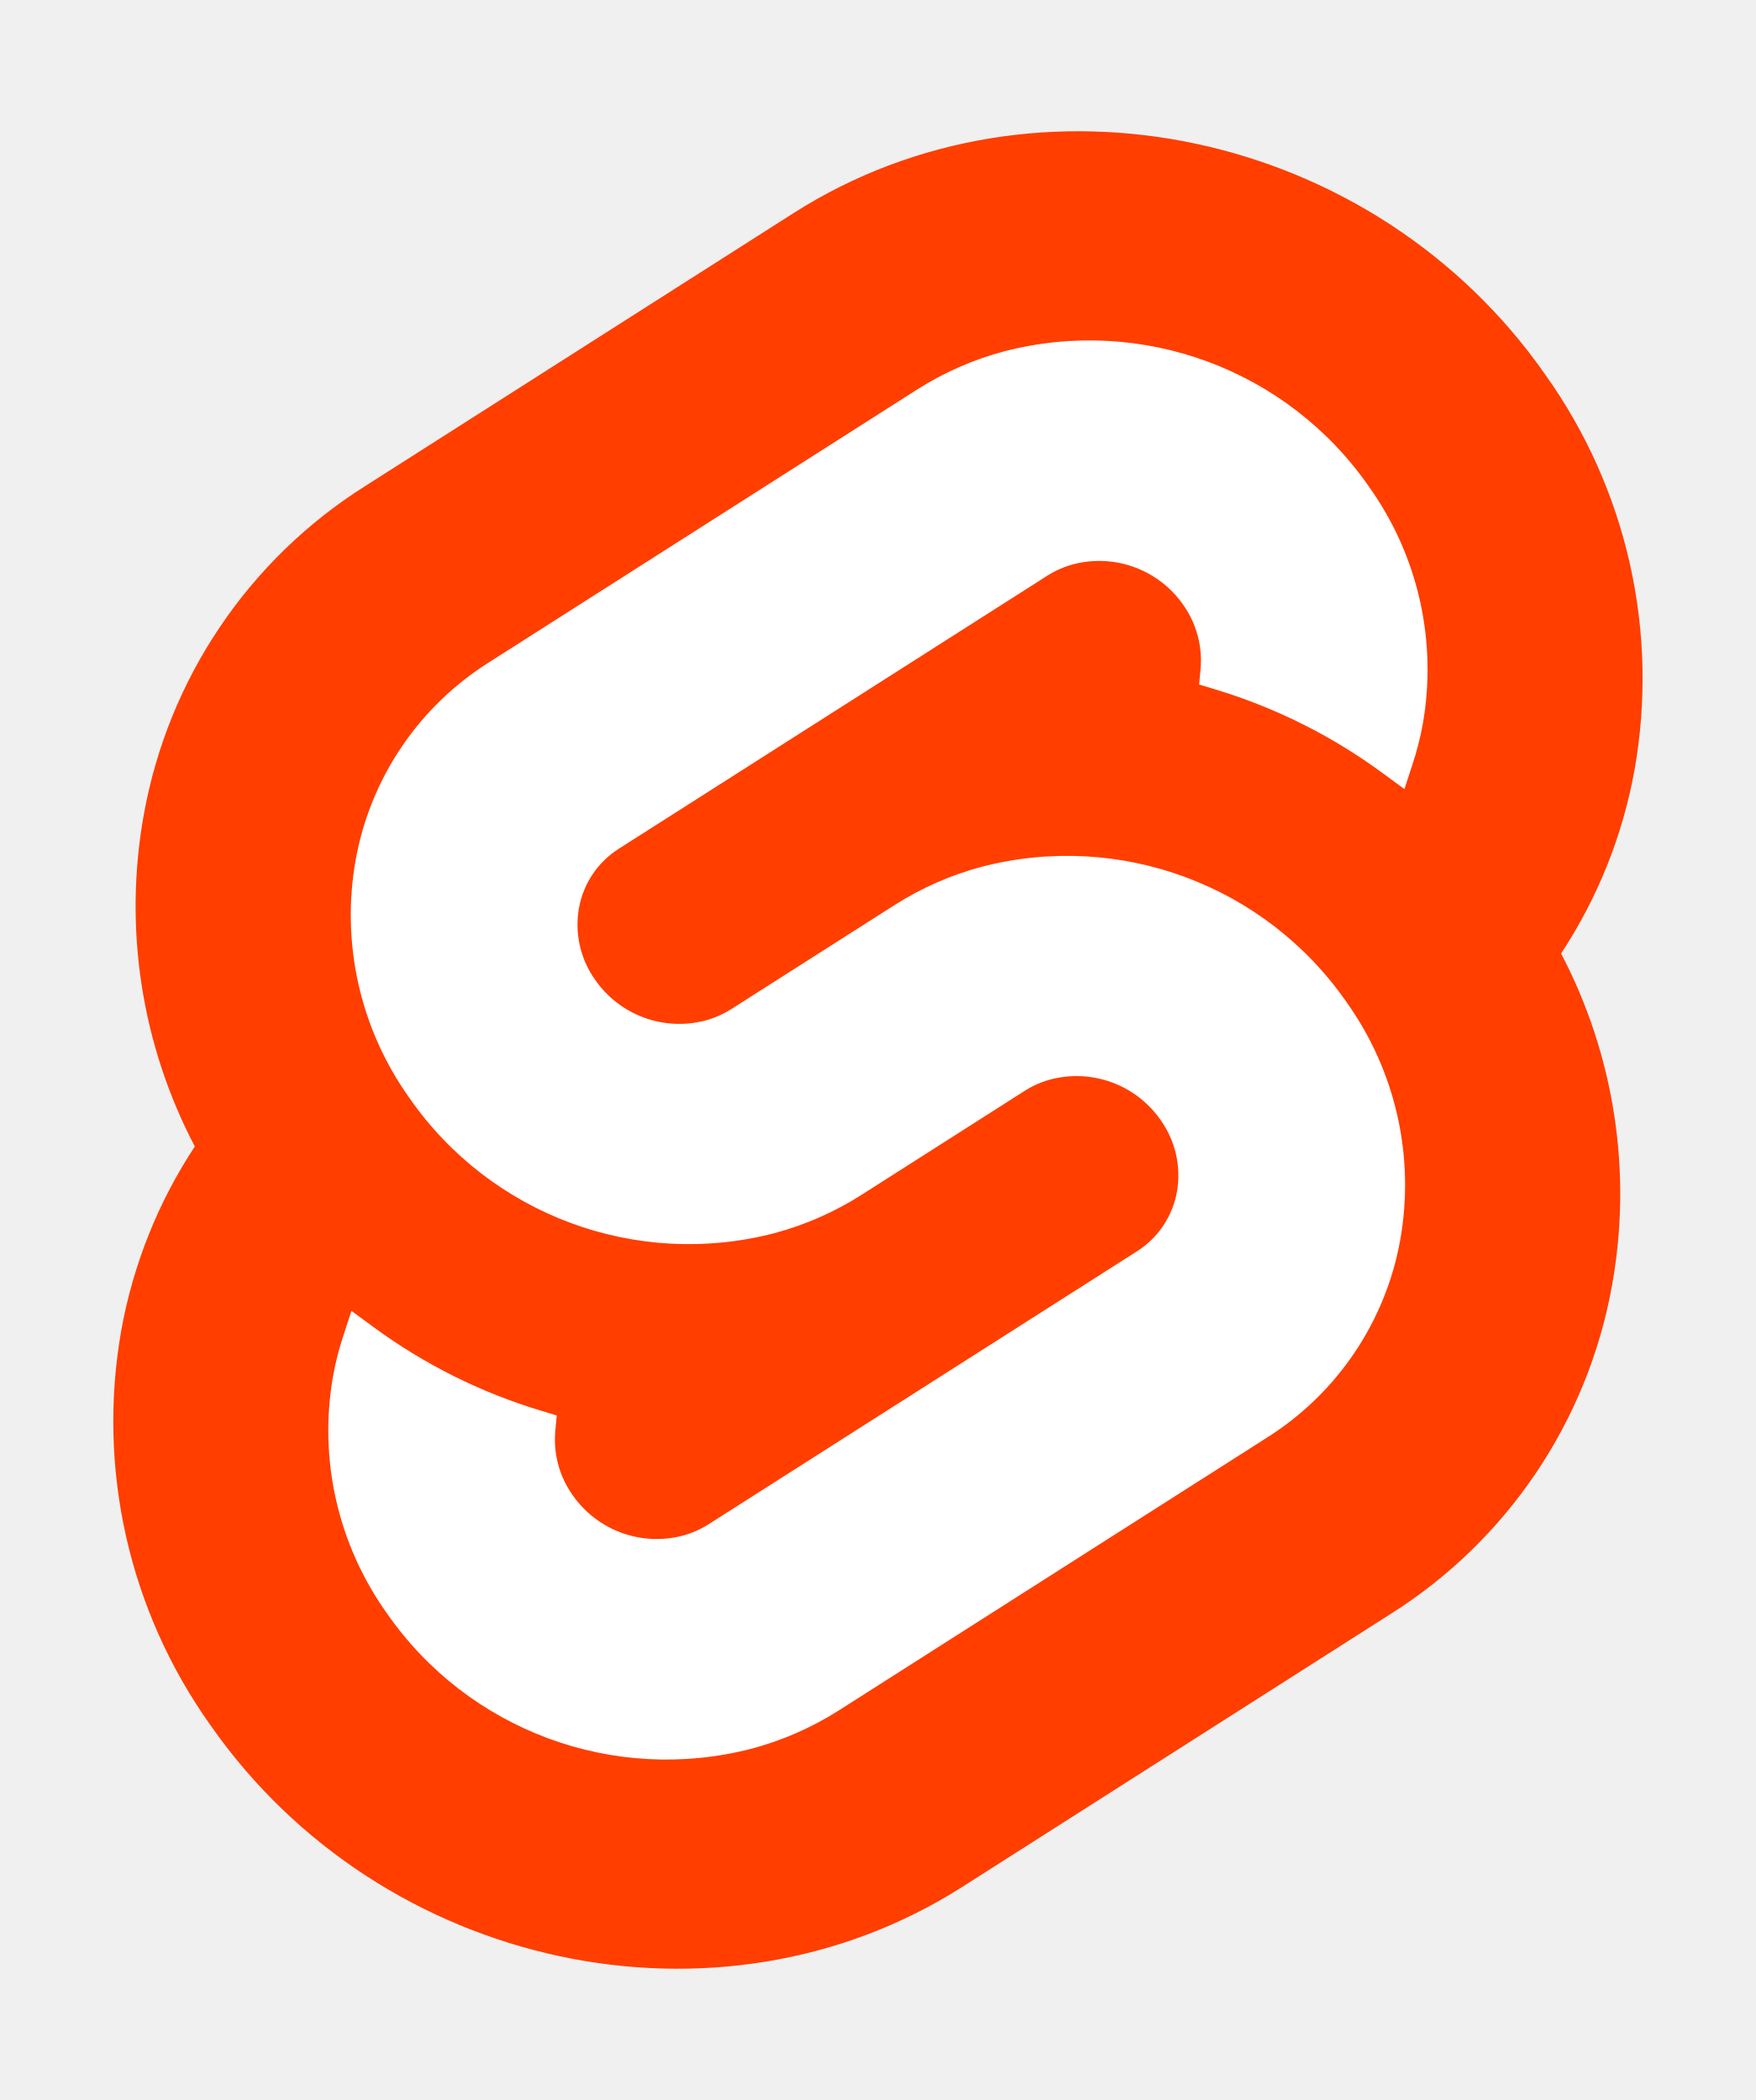
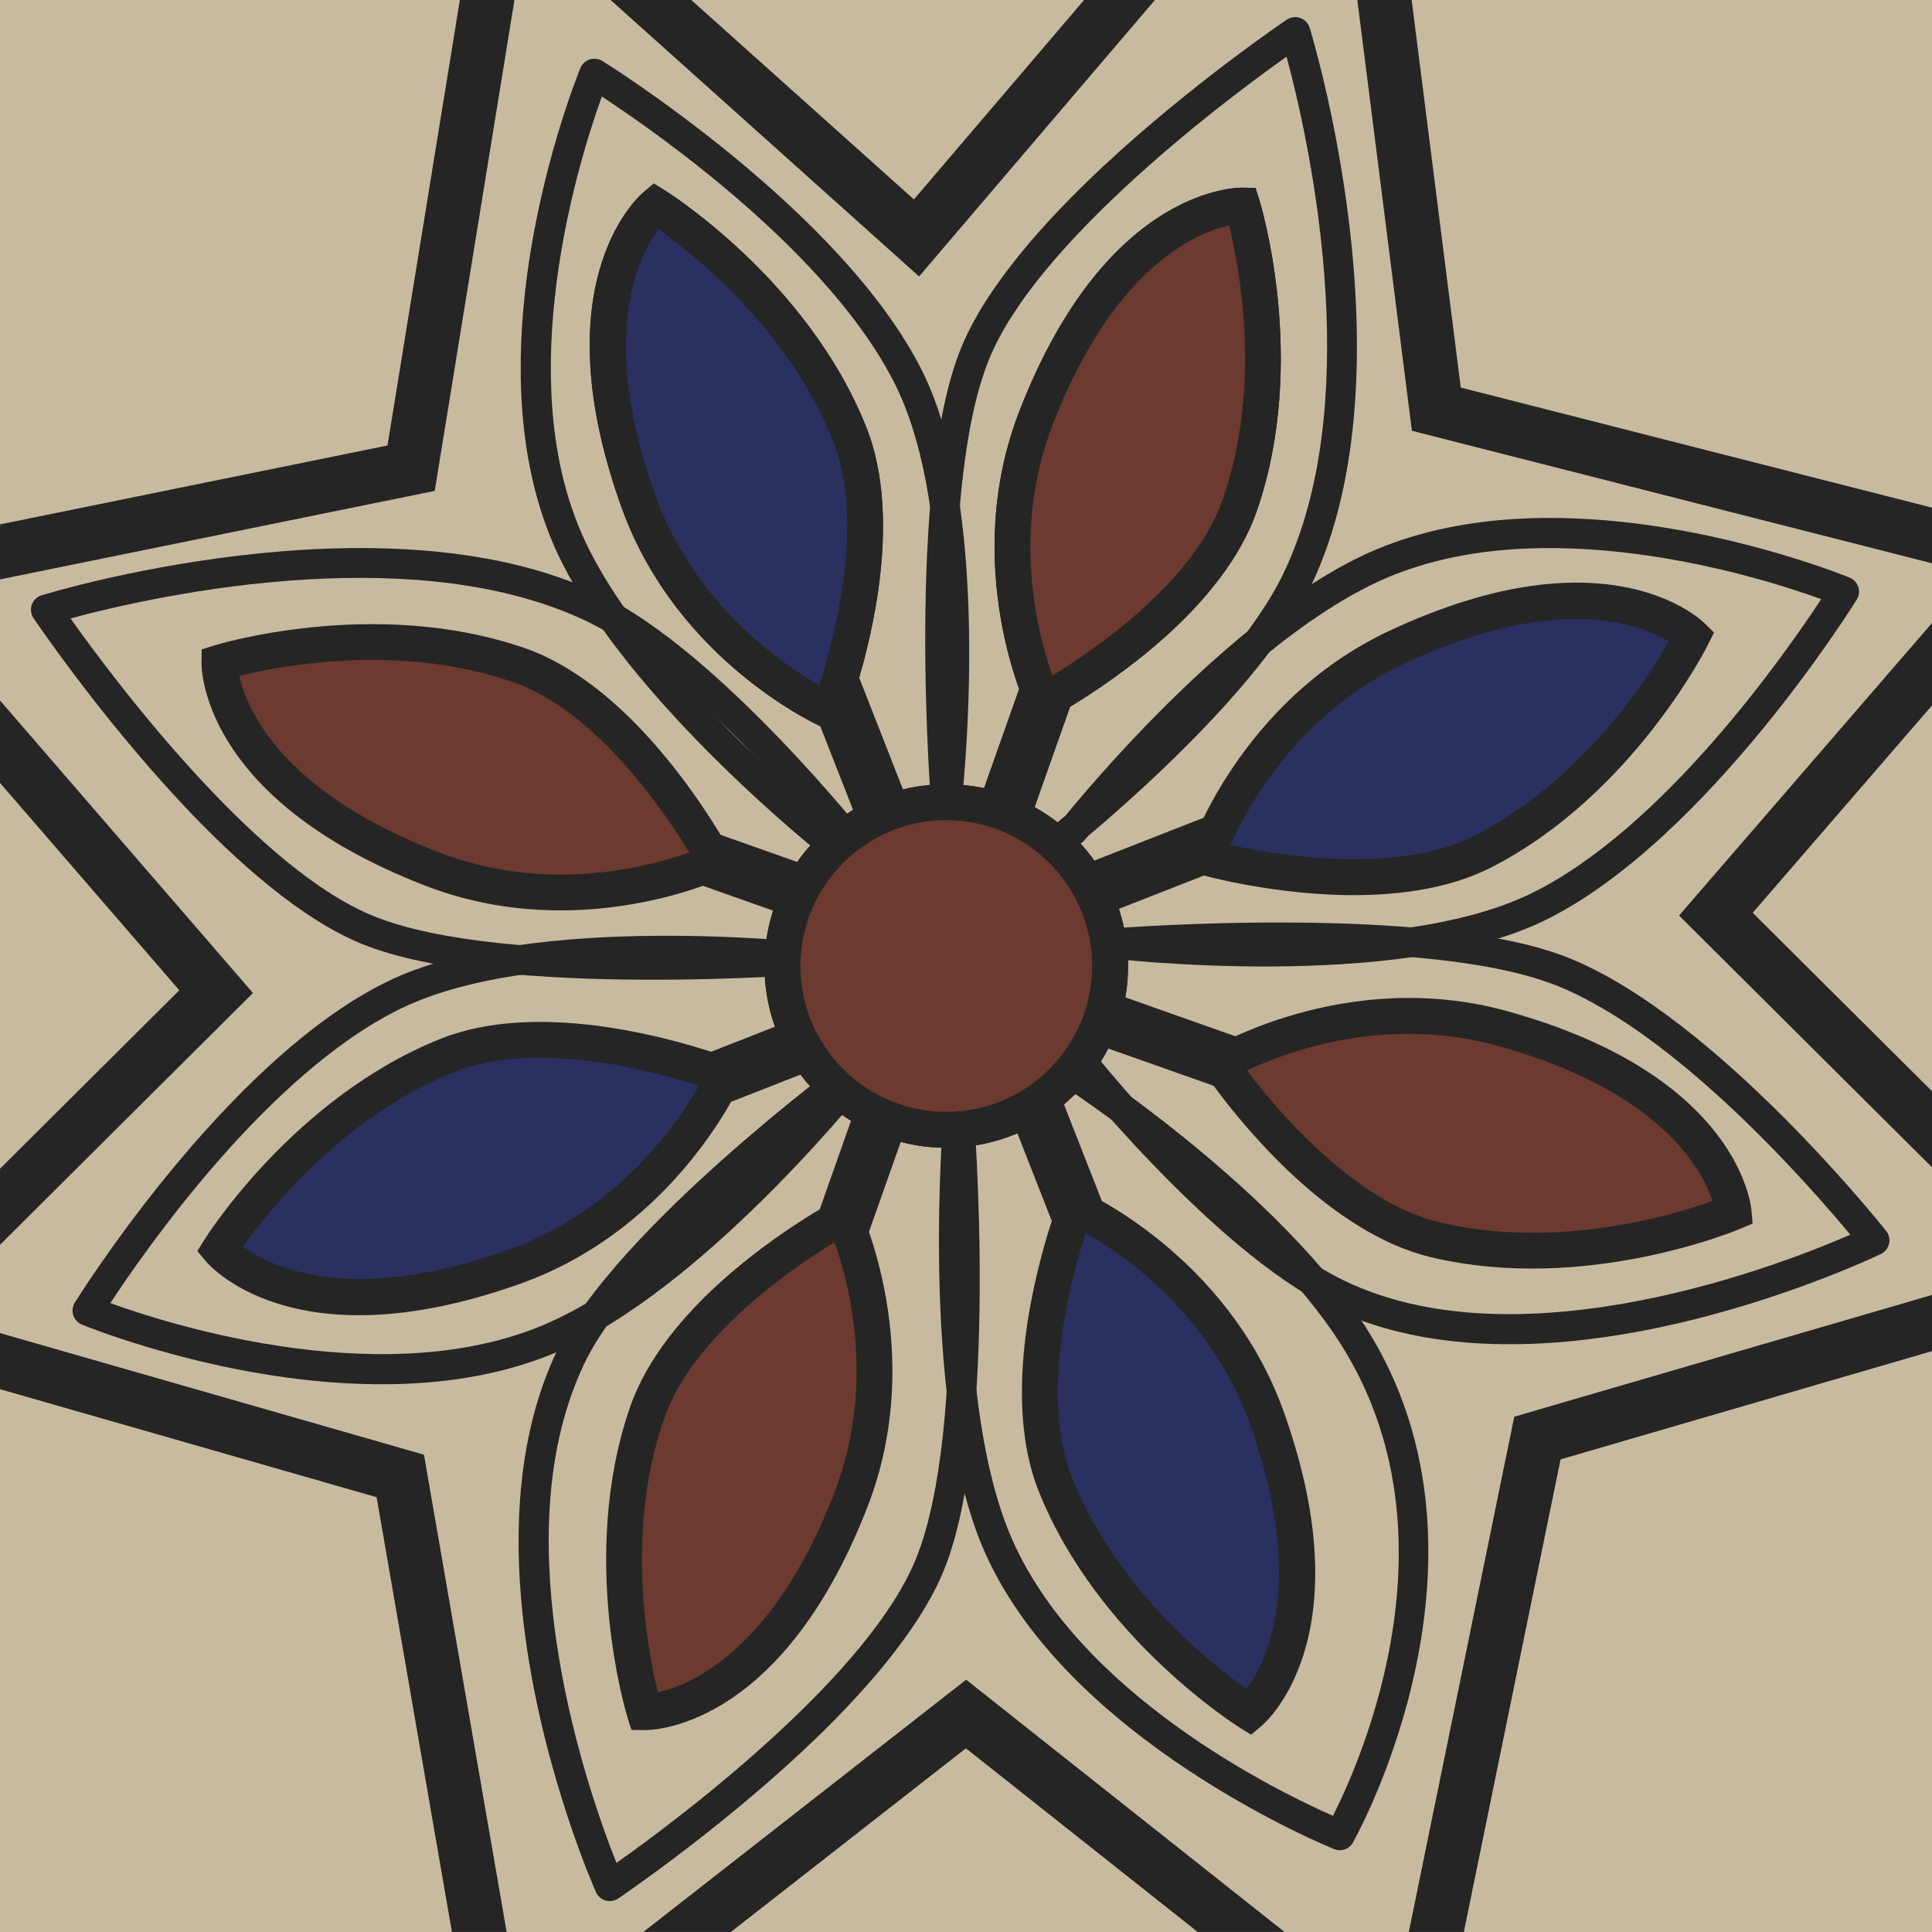
- <svg xmlns="http://www.w3.org/2000/svg" width="107" height="128" viewBox="0 0 107 128">
-   <path d="M94.157 22.819c-10.4-14.885-30.94-19.297-45.792-9.835L22.282 29.608A29.92 29.92 0 0 0 8.764 49.65a31.5 31.5 0 0 0 3.108 20.231 30 30 0 0 0-4.477 11.183 31.9 31.9 0 0 0 5.448 24.116c10.402 14.887 30.942 19.297 45.791 9.835l26.083-16.624A29.92 29.92 0 0 0 98.235 78.35a31.53 31.53 0 0 0-3.105-20.232 30 30 0 0 0 4.474-11.182 31.88 31.88 0 0 0-5.447-24.116" style="fill:#ff3e00" />
-   <path d="M45.817 106.582a20.72 20.72 0 0 1-22.237-8.243 19.17 19.17 0 0 1-3.277-14.503 18 18 0 0 1 .624-2.435l.49-1.498 1.337.981a33.6 33.6 0 0 0 10.203 5.098l.97.294-.09.968a5.85 5.85 0 0 0 1.052 3.878 6.24 6.24 0 0 0 6.695 2.485 5.8 5.8 0 0 0 1.603-.704L69.27 76.28a5.43 5.43 0 0 0 2.45-3.631 5.8 5.8 0 0 0-.987-4.371 6.24 6.24 0 0 0-6.698-2.487 5.7 5.7 0 0 0-1.6.704l-9.953 6.345a19 19 0 0 1-5.296 2.326 20.72 20.72 0 0 1-22.237-8.243 19.17 19.17 0 0 1-3.277-14.502 17.99 17.99 0 0 1 8.13-12.052l26.081-16.623a19 19 0 0 1 5.3-2.329 20.72 20.72 0 0 1 22.237 8.243 19.17 19.17 0 0 1 3.277 14.503 18 18 0 0 1-.624 2.435l-.49 1.498-1.337-.98a33.6 33.6 0 0 0-10.203-5.1l-.97-.294.09-.968a5.86 5.86 0 0 0-1.052-3.878 6.24 6.24 0 0 0-6.696-2.485 5.8 5.8 0 0 0-1.602.704L37.73 51.72a5.42 5.42 0 0 0-2.449 3.63 5.79 5.79 0 0 0 .986 4.372 6.24 6.24 0 0 0 6.698 2.486 5.8 5.8 0 0 0 1.602-.704l9.952-6.342a19 19 0 0 1 5.295-2.328 20.72 20.72 0 0 1 22.237 8.242 19.17 19.17 0 0 1 3.277 14.503 18 18 0 0 1-8.13 12.053l-26.081 16.622a19 19 0 0 1-5.3 2.328" style="fill:#fff" />
+ <svg xmlns="http://www.w3.org/2000/svg" width="1024" height="1024" viewBox="0 0 270.933 270.933" version="1.1" id="svg6804">
+   <defs id="defs6801" />
+   <g id="layer1">
+     <g id="Rosette-Tile-1" transform="matrix(0.3150363,0,0,0.3150316,-177.0483,-609.8916)" style="clip-rule:evenodd;fill-rule:evenodd;stroke-linejoin:round;stroke-miterlimit:2">
+       <g transform="matrix(0.998206,0,0,0.998206,-4009.95,-1062.97)" id="g3342">
+         <rect x="4580.16" y="3004.35" width="861.545" height="861.545" style="fill:#c8ba9f" id="rect3340" />
+       </g>
+       <g transform="translate(-3013.35,-1071.79)" id="g3346">
+         <path d="m 4003.26,3365.45 c 0.3,3.69 -2.45,6.94 -6.15,7.25 -3.69,0.3 -6.94,-2.45 -7.24,-6.15 0,0 -11.5,-142.84 13.23,-203.76 10.87,-26.77 36.37,-55.81 63.23,-80.89 39.57,-36.94 81.82,-65.38 81.82,-65.38 1.76,-1.18 3.98,-1.46 5.98,-0.76 2,0.7 3.56,2.31 4.19,4.34 0,0 46.95,151.52 0.58,248.47 -25.75,53.83 -110.26,120.43 -110.26,120.43 -2.92,2.29 -7.14,1.78 -9.43,-1.13 -2.29,-2.92 -1.78,-7.15 1.13,-9.44 0,0 81.65,-63.84 106.43,-115.66 17.71,-37.02 20.96,-82.41 18.67,-123.52 -2.64,-47.11 -12.66,-88.7 -17.41,-106.26 -13.73,9.74 -43.85,31.95 -72.52,58.73 -25.36,23.67 -49.7,50.86 -59.96,76.13 -23.98,59.07 -12.29,197.6 -12.29,197.6 z" style="fill:#252525" id="path3344" />
+       </g>
+       <g transform="translate(-3013.35,-1071.79)" id="g3350">
+         <path d="m 3950.31,3378.44 c 2.91,2.3 3.41,6.52 1.12,9.44 -2.3,2.91 -6.52,3.41 -9.44,1.12 0,0 -86.75,-68.54 -117.9,-133.67 -17.24,-36.05 -19.23,-78.22 -15.22,-115.88 5.92,-55.75 24.83,-101.41 24.83,-101.41 0.76,-1.82 2.27,-3.21 4.15,-3.82 1.87,-0.61 3.91,-0.36 5.59,0.67 0,0 107.19,66.36 142.78,138.79 32.12,65.39 17.01,193.13 17.01,193.13 -0.44,3.68 -3.79,6.31 -7.47,5.86 -3.68,-0.44 -6.31,-3.79 -5.87,-7.47 0,0 15.13,-122.78 -15.73,-185.59 -28.93,-58.89 -107.25,-113.36 -130.91,-128.88 -5.36,14.79 -16.72,49.72 -21.02,90.14 -3.76,35.3 -2.18,74.87 13.98,108.66 30.09,62.91 114.1,128.91 114.1,128.91 z" style="fill:#252525" id="path3348" />
+       </g>
+       <g transform="rotate(2.980588,23209.075,-55169.121)" id="g3354">
+         <path d="m 3930.45,3311.56 21.86,-9.91 33.17,73.19 -21.86,9.91 z" style="fill:#252525" id="path3352" />
+       </g>
+       <g transform="rotate(2.980588,22910.609,-55161.355)" id="g3358">
+         <path d="m 3946.34,3317.54 c 0,0 -62.66,-23.81 -89.83,-88.8 -39.42,-94.31 0.76,-131.67 0.76,-131.67 0,0 63,34.62 91.65,97.05 22.1,48.16 -2.58,123.42 -2.58,123.42 z" style="fill:#2a3060" id="path3356" />
+       </g>
+       <g transform="rotate(2.980588,22910.609,-55161.355)" id="g3362">
+         <path d="m 3943.5,3325.02 c 0,0 -65.85,-24.96 -94.37,-93.19 -42.11,-100.73 2.69,-140.62 2.69,-140.62 l 4.23,-3.94 5.07,2.79 c 0,0 65.34,35.95 95.07,100.72 9.38,20.45 11,45.47 9.35,68.17 -2.41,33.11 -11.6,61.08 -11.6,61.08 l -2.61,7.96 z m -2.28,-18.58 c 2.72,-10.21 6.89,-28.4 8.36,-48.65 1.46,-20.07 0.37,-42.25 -7.93,-60.33 -22.43,-48.88 -66.76,-80.03 -82.51,-89.95 -8,12 -24.43,48.33 4.75,118.15 20.01,47.85 60.25,72.23 77.33,80.78 z" style="fill:#252525" id="path3360" />
+       </g>
+       <g transform="rotate(43.86115,3814.379,-843.2786)" id="g3366">
+         <path d="m 3930.45,3311.56 21.86,-9.91 33.17,73.19 -21.86,9.91 z" style="fill:#252525" id="path3364" />
+       </g>
+       <g transform="rotate(43.86115,3814.379,-843.2786)" id="g3370">
+         <path d="m 3946.34,3317.54 c 0,0 -62.66,-23.81 -89.83,-88.8 -39.42,-94.31 0.76,-131.67 0.76,-131.67 0,0 63,34.62 91.65,97.05 22.1,48.16 -2.58,123.42 -2.58,123.42 z" style="fill:#6c3a2f" id="path3368" />
+       </g>
+       <g transform="rotate(43.86115,3814.379,-843.2786)" id="g3374">
+         <path d="m 3943.5,3325.02 c 0,0 -65.85,-24.96 -94.37,-93.19 -42.11,-100.73 2.69,-140.62 2.69,-140.62 l 4.23,-3.94 5.07,2.79 c 0,0 65.34,35.95 95.07,100.72 9.38,20.45 11,45.47 9.35,68.17 -2.41,33.11 -11.6,61.08 -11.6,61.08 l -2.61,7.96 z m -2.28,-18.58 c 2.72,-10.21 6.89,-28.4 8.36,-48.65 1.46,-20.07 0.37,-42.25 -7.93,-60.33 -22.43,-48.88 -66.76,-80.03 -82.51,-89.95 -8,12 -24.43,48.33 4.75,118.15 20.01,47.85 60.25,72.23 77.33,80.78 z" style="fill:#252525" id="path3372" />
+       </g>
+       <g transform="rotate(2.980588,22910.609,-55161.355)" id="g3378">
+         <path d="m 3946.34,3317.54 c 0,0 -62.66,-23.81 -89.83,-88.8 -39.42,-94.31 0.76,-131.67 0.76,-131.67 0,0 63,34.62 91.65,97.05 22.1,48.16 -2.58,123.42 -2.58,123.42 z" style="fill:#2a3060" id="path3376" />
+       </g>
+       <g transform="rotate(2.980588,22910.609,-55161.355)" id="g3382">
+         <path d="m 3943.5,3325.02 c 0,0 -65.85,-24.96 -94.37,-93.19 -42.11,-100.73 2.69,-140.62 2.69,-140.62 l 4.23,-3.94 5.07,2.79 c 0,0 65.34,35.95 95.07,100.72 9.38,20.45 11,45.47 9.35,68.17 -2.41,33.11 -11.6,61.08 -11.6,61.08 l -2.61,7.96 z m -2.28,-18.58 c 2.72,-10.21 6.89,-28.4 8.36,-48.65 1.46,-20.07 0.37,-42.25 -7.93,-60.33 -22.43,-48.88 -66.76,-80.03 -82.51,-89.95 -8,12 -24.43,48.33 4.75,118.15 20.01,47.85 60.25,72.23 77.33,80.78 z" style="fill:#252525" id="path3380" />
+       </g>
+       <g transform="rotate(43.86115,3814.379,-843.2786)" id="g3386">
+         <path d="m 3930.45,3311.56 21.86,-9.91 33.17,73.19 -21.86,9.91 z" style="fill:#252525" id="path3384" />
+       </g>
+       <g transform="rotate(43.86115,3814.379,-843.2786)" id="g3390">
+         <path d="m 3946.34,3317.54 c 0,0 -62.66,-23.81 -89.83,-88.8 -39.42,-94.31 0.76,-131.67 0.76,-131.67 0,0 63,34.62 91.65,97.05 22.1,48.16 -2.58,123.42 -2.58,123.42 z" style="fill:#6c3a2f" id="path3388" />
+       </g>
+       <g transform="rotate(43.86115,3814.379,-843.2786)" id="g3394">
+         <path d="m 3943.5,3325.02 c 0,0 -65.85,-24.96 -94.37,-93.19 -42.11,-100.73 2.69,-140.62 2.69,-140.62 l 4.23,-3.94 5.07,2.79 c 0,0 65.34,35.95 95.07,100.72 9.38,20.45 11,45.47 9.35,68.17 -2.41,33.11 -11.6,61.08 -11.6,61.08 l -2.61,7.96 z m -2.28,-18.58 c 2.72,-10.21 6.89,-28.4 8.36,-48.65 1.46,-20.07 0.37,-42.25 -7.93,-60.33 -22.43,-48.88 -66.76,-80.03 -82.51,-89.95 -8,12 -24.43,48.33 4.75,118.15 20.01,47.85 60.25,72.23 77.33,80.78 z" style="fill:#252525" id="path3392" />
+       </g>
+       <g transform="rotate(180,2492.655,2898.8)" id="g3398">
+         <path d="m 4003.26,3365.45 c 0.3,3.69 -2.45,6.94 -6.15,7.25 -3.69,0.3 -6.94,-2.45 -7.24,-6.15 0,0 -11.5,-142.84 13.23,-203.76 10.87,-26.77 36.37,-55.81 63.23,-80.89 39.57,-36.94 81.82,-65.38 81.82,-65.38 1.65,-1.1 3.7,-1.43 5.6,-0.88 1.91,0.54 3.48,1.91 4.29,3.72 0,0 23,51.37 31.4,113.35 5.69,41.9 4.62,88.55 -14.12,127.73 -25.72,53.79 -126.84,128.69 -126.84,128.69 -2.99,2.2 -7.19,1.56 -9.39,-1.43 -2.2,-2.98 -1.57,-7.19 1.42,-9.39 0,0 97.89,-71.81 122.69,-123.67 17.62,-36.84 18.27,-80.73 12.93,-120.13 -6.25,-46.05 -20.81,-86.07 -27.23,-102.14 -13.29,9.39 -44.09,31.99 -73.39,59.35 -25.36,23.67 -49.7,50.86 -59.96,76.13 -23.98,59.07 -12.29,197.6 -12.29,197.6 z" style="fill:#252525" id="path3396" />
+       </g>
+       <g transform="rotate(180,2492.655,2898.8)" id="g3402">
+         <path d="m 3949.81,3378.08 c 3.11,2.02 4,6.19 1.98,9.3 -2.02,3.11 -6.19,3.99 -9.3,1.97 0,0 -83.29,-54.17 -123.96,-113.7 -71.25,-104.3 2.56,-234.24 2.56,-234.24 1.66,-2.91 5.21,-4.15 8.32,-2.91 0,0 121.02,48.54 156.99,135.58 27.74,67.11 16.85,192.51 16.85,192.51 -0.32,3.7 -3.59,6.43 -7.28,6.1 -3.69,-0.32 -6.43,-3.59 -6.1,-7.28 0,0 10.93,-121.3 -15.89,-186.2 -29.67,-71.79 -120.62,-115.61 -144.01,-125.88 -12.35,24.36 -59.04,128.81 -0.34,214.74 39.39,57.67 120.18,110.01 120.18,110.01 z" style="fill:#252525" id="path3400" />
+       </g>
+       <g transform="rotate(-177.0194,2482.547,2933.316)" id="g3406">
+         <path d="m 3930.45,3311.56 21.86,-9.91 33.17,73.19 -21.86,9.91 z" style="fill:#252525" id="path3404" />
+       </g>
+       <g transform="rotate(-177.0194,2482.547,2933.316)" id="g3410">
+         <path d="m 3946.34,3317.54 c 0,0 -62.66,-23.81 -89.83,-88.8 -39.42,-94.31 0.76,-131.67 0.76,-131.67 0,0 63,34.62 91.65,97.05 22.1,48.16 -2.58,123.42 -2.58,123.42 z" style="fill:#2a3060" id="path3408" />
+       </g>
+       <g transform="rotate(-177.0194,2482.547,2933.316)" id="g3414">
+         <path d="m 3943.5,3325.02 c 0,0 -65.85,-24.96 -94.37,-93.19 -42.11,-100.73 2.69,-140.62 2.69,-140.62 l 4.23,-3.94 5.07,2.79 c 0,0 65.34,35.95 95.07,100.72 9.38,20.45 11,45.47 9.35,68.17 -2.41,33.11 -11.6,61.08 -11.6,61.08 l -2.61,7.96 z m -2.28,-18.58 c 2.72,-10.21 6.89,-28.4 8.36,-48.65 1.46,-20.07 0.37,-42.25 -7.93,-60.33 -22.43,-48.88 -66.76,-80.03 -82.51,-89.95 -8,12 -24.43,48.33 4.75,118.15 20.01,47.85 60.25,72.23 77.33,80.78 z" style="fill:#252525" id="path3412" />
+       </g>
+       <g transform="rotate(-136.1388,2273.415,3505.786)" id="g3418">
+         <path d="m 3930.45,3311.56 21.86,-9.91 33.17,73.19 -21.86,9.91 z" style="fill:#252525" id="path3416" />
+       </g>
+       <g transform="rotate(-136.1388,2272.8,3503.192)" id="g3422">
+         <path d="m 3946.34,3317.54 c 0,0 -62.66,-23.81 -89.83,-88.8 -39.42,-94.31 0.76,-131.67 0.76,-131.67 0,0 63,34.62 91.65,97.05 22.1,48.16 -2.58,123.42 -2.58,123.42 z" style="fill:#6c3a2f" id="path3420" />
+       </g>
+       <g transform="rotate(-136.1388,2272.8,3503.192)" id="g3426">
+         <path d="m 3943.5,3325.02 c 0,0 -65.85,-24.96 -94.37,-93.19 -42.11,-100.73 2.69,-140.62 2.69,-140.62 l 4.23,-3.94 5.07,2.79 c 0,0 65.34,35.95 95.07,100.72 9.38,20.45 11,45.47 9.35,68.17 -2.41,33.11 -11.6,61.08 -11.6,61.08 l -2.61,7.96 z m -2.28,-18.58 c 2.72,-10.21 6.89,-28.4 8.36,-48.65 1.46,-20.07 0.37,-42.25 -7.93,-60.33 -22.43,-48.88 -66.76,-80.03 -82.51,-89.95 -8,12 -24.43,48.33 4.75,118.15 20.01,47.85 60.25,72.23 77.33,80.78 z" style="fill:#252525" id="path3424" />
+       </g>
+       <g transform="rotate(-90,1959.84,4399.45)" id="g3430">
+         <path d="m 4003.26,3365.45 c 0.3,3.69 -2.45,6.94 -6.15,7.25 -3.69,0.3 -6.94,-2.45 -7.24,-6.15 0,0 -11.5,-142.84 13.23,-203.76 10.87,-26.77 36.37,-55.81 63.23,-80.89 39.57,-36.94 81.82,-65.38 81.82,-65.38 1.76,-1.18 3.98,-1.46 5.98,-0.76 2,0.7 3.56,2.31 4.19,4.34 0,0 46.95,151.52 0.58,248.47 -25.75,53.83 -110.26,120.43 -110.26,120.43 -2.92,2.29 -7.14,1.78 -9.43,-1.13 -2.29,-2.92 -1.78,-7.15 1.13,-9.44 0,0 81.65,-63.84 106.43,-115.66 17.71,-37.02 20.96,-82.41 18.67,-123.52 -2.64,-47.11 -12.66,-88.7 -17.41,-106.26 -13.73,9.74 -43.85,31.95 -72.52,58.73 -25.36,23.67 -49.7,50.86 -59.96,76.13 -23.98,59.07 -12.29,197.6 -12.29,197.6 z" style="fill:#252525" id="path3428" />
+       </g>
+       <g transform="rotate(-90,1959.84,4399.45)" id="g3434">
+         <path d="m 3950.31,3378.44 c 2.91,2.3 3.41,6.52 1.12,9.44 -2.3,2.91 -6.52,3.41 -9.44,1.12 0,0 -86.75,-68.54 -117.9,-133.67 -17.24,-36.05 -19.23,-78.22 -15.22,-115.88 5.92,-55.75 24.83,-101.41 24.83,-101.41 0.76,-1.82 2.27,-3.21 4.15,-3.82 1.87,-0.61 3.91,-0.36 5.59,0.67 0,0 107.19,66.36 142.78,138.79 32.12,65.39 17.01,193.13 17.01,193.13 -0.44,3.68 -3.79,6.31 -7.47,5.86 -3.68,-0.44 -6.31,-3.79 -5.87,-7.47 0,0 15.13,-122.78 -15.73,-185.59 -28.93,-58.89 -107.25,-113.36 -130.91,-128.88 -5.36,14.79 -16.72,49.72 -21.02,90.14 -3.76,35.3 -2.18,74.87 13.98,108.66 30.09,62.91 114.1,128.91 114.1,128.91 z" style="fill:#252525" id="path3432" />
+       </g>
+       <g transform="rotate(-87.01941,1939.876,4478.827)" id="g3438">
+         <path d="m 3930.45,3311.56 21.86,-9.91 33.17,73.19 -21.86,9.91 z" style="fill:#252525" id="path3436" />
+       </g>
+       <g transform="rotate(-87.01941,1939.876,4478.827)" id="g3442">
+         <path d="m 3946.34,3317.54 c 0,0 -62.66,-23.81 -89.83,-88.8 -39.42,-94.31 0.76,-131.67 0.76,-131.67 0,0 63,34.62 91.65,97.05 22.1,48.16 -2.58,123.42 -2.58,123.42 z" style="fill:#2a3060" id="path3440" />
+       </g>
+       <g transform="rotate(-87.01941,1939.876,4478.827)" id="g3446">
+         <path d="m 3943.5,3325.02 c 0,0 -65.85,-24.96 -94.37,-93.19 -42.11,-100.73 2.69,-140.62 2.69,-140.62 l 4.23,-3.94 5.07,2.79 c 0,0 65.34,35.95 95.07,100.72 9.38,20.45 11,45.47 9.35,68.17 -2.41,33.11 -11.6,61.08 -11.6,61.08 l -2.61,7.96 z m -2.28,-18.58 c 2.72,-10.21 6.89,-28.4 8.36,-48.65 1.46,-20.07 0.37,-42.25 -7.93,-60.33 -22.43,-48.88 -66.76,-80.03 -82.51,-89.95 -8,12 -24.43,48.33 4.75,118.15 20.01,47.85 60.25,72.23 77.33,80.78 z" style="fill:#252525" id="path3444" />
+       </g>
+       <g transform="rotate(-46.13885,1241.68,6417.863)" id="g3450">
+         <path d="m 3930.45,3311.56 21.86,-9.91 33.17,73.19 -21.86,9.91 z" style="fill:#252525" id="path3448" />
+       </g>
+       <g transform="rotate(-46.13885,1241.68,6417.863)" id="g3454">
+         <path d="m 3946.34,3317.54 c 0,0 -62.66,-23.81 -89.83,-88.8 -39.42,-94.31 0.76,-131.67 0.76,-131.67 0,0 63,34.62 91.65,97.05 22.1,48.16 -2.58,123.42 -2.58,123.42 z" style="fill:#6c3a2f" id="path3452" />
+       </g>
+       <g transform="rotate(-46.13885,1241.68,6417.863)" id="g3458">
+         <path d="m 3943.5,3325.02 c 0,0 -65.85,-24.96 -94.37,-93.19 -42.11,-100.73 2.69,-140.62 2.69,-140.62 l 4.23,-3.94 5.07,2.79 c 0,0 65.34,35.95 95.07,100.72 9.38,20.45 11,45.47 9.35,68.17 -2.41,33.11 -11.6,61.08 -11.6,61.08 l -2.61,7.96 z m -2.28,-18.58 c 2.72,-10.21 6.89,-28.4 8.36,-48.65 1.46,-20.07 0.37,-42.25 -7.93,-60.33 -22.43,-48.88 -66.76,-80.03 -82.51,-89.95 -8,12 -24.43,48.33 4.75,118.15 20.01,47.85 60.25,72.23 77.33,80.78 z" style="fill:#252525" id="path3456" />
+       </g>
+       <g transform="rotate(90,3032,1391.41)" id="g3462">
+         <path d="m 4003.26,3365.45 c 0.3,3.69 -2.45,6.94 -6.15,7.25 -3.69,0.3 -6.94,-2.45 -7.24,-6.15 0,0 -11.5,-142.84 13.23,-203.76 26.9,-66.26 121.45,-140.99 121.45,-140.99 1.6,-1.26 3.68,-1.73 5.66,-1.27 1.98,0.46 3.65,1.79 4.54,3.61 0,0 25.47,52.52 35.86,115.4 7.03,42.57 7.05,89.8 -11.71,129.03 -25.75,53.83 -110.26,120.43 -110.26,120.43 -2.92,2.29 -7.14,1.78 -9.43,-1.13 -2.29,-2.92 -1.78,-7.15 1.13,-9.44 0,0 81.65,-63.84 106.43,-115.66 17.6,-36.79 17.17,-81.12 10.58,-121.04 -7.71,-46.68 -23.99,-87.46 -31.17,-103.95 -21.53,17.87 -88.97,76.71 -110.63,130.07 -23.98,59.07 -12.29,197.6 -12.29,197.6 z" style="fill:#252525" id="path3460" />
+       </g>
+       <g transform="rotate(90,3032,1391.41)" id="g3466">
+         <path d="m 3950.31,3378.44 c 2.91,2.3 3.41,6.52 1.12,9.44 -2.3,2.91 -6.52,3.41 -9.44,1.12 0,0 -86.75,-68.54 -117.9,-133.67 -17.24,-36.05 -19.23,-78.22 -15.22,-115.88 5.92,-55.75 24.83,-101.41 24.83,-101.41 0.76,-1.82 2.27,-3.21 4.15,-3.82 1.87,-0.61 3.91,-0.36 5.59,0.67 0,0 107.19,66.36 142.78,138.79 32.12,65.39 17.01,193.13 17.01,193.13 -0.44,3.68 -3.79,6.31 -7.47,5.86 -3.68,-0.44 -6.31,-3.79 -5.87,-7.47 0,0 15.13,-122.78 -15.73,-185.59 -28.93,-58.89 -107.25,-113.36 -130.91,-128.88 -5.36,14.79 -16.72,49.72 -21.02,90.14 -3.76,35.3 -2.18,74.87 13.98,108.66 30.09,62.91 114.1,128.91 114.1,128.91 z" style="fill:#252525" id="path3464" />
+       </g>
+       <g transform="rotate(92.98059,3004.352,1465.362)" id="g3470">
+         <path d="m 3930.45,3311.56 21.86,-9.91 33.17,73.19 -21.86,9.91 z" style="fill:#252525" id="path3468" />
+       </g>
+       <g transform="rotate(87.52345,3044.587,1330.944)" id="g3474">
+         <path d="m 3946.34,3317.54 c 0,0 -62.66,-23.81 -89.83,-88.8 -39.42,-94.31 0.76,-131.67 0.76,-131.67 0,0 63,34.62 91.65,97.05 22.1,48.16 -2.58,123.42 -2.58,123.42 z" style="fill:#2a3060" id="path3472" />
+       </g>
+       <g transform="rotate(87.52345,3044.587,1330.944)" id="g3478">
+         <path d="m 3943.5,3325.02 c 0,0 -65.85,-24.96 -94.37,-93.19 -42.11,-100.73 2.69,-140.62 2.69,-140.62 l 4.23,-3.94 5.07,2.79 c 0,0 65.34,35.95 95.07,100.72 9.38,20.45 11,45.47 9.35,68.17 -2.41,33.11 -11.6,61.08 -11.6,61.08 l -2.61,7.96 z m -2.28,-18.58 c 2.72,-10.21 6.89,-28.4 8.36,-48.65 1.46,-20.07 0.37,-42.25 -7.93,-60.33 -22.43,-48.88 -66.76,-80.03 -82.51,-89.95 -8,12 -24.43,48.33 4.75,118.15 20.01,47.85 60.25,72.23 77.33,80.78 z" style="fill:#252525" id="path3476" />
+       </g>
+       <g transform="rotate(133.8612,2718.24,2256.364)" id="g3482">
+         <path d="m 3930.45,3311.56 21.86,-9.91 33.17,73.19 -21.86,9.91 z" style="fill:#252525" id="path3480" />
+       </g>
+       <g transform="rotate(128.0885,2746.741,2172.092)" id="g3486">
+         <path d="m 3946.34,3317.54 c 0,0 -62.66,-23.81 -89.83,-88.8 -39.42,-94.31 0.76,-131.67 0.76,-131.67 0,0 63,34.62 91.65,97.05 22.1,48.16 -2.58,123.42 -2.58,123.42 z" style="fill:#6c3a2f" id="path3484" />
+       </g>
+       <g transform="rotate(128.0885,2746.741,2172.092)" id="g3490">
+         <path d="m 3943.5,3325.02 c 0,0 -65.85,-24.96 -94.37,-93.19 -42.11,-100.73 2.69,-140.62 2.69,-140.62 l 4.23,-3.94 5.07,2.79 c 0,0 65.34,35.95 95.07,100.72 9.38,20.45 11,45.47 9.35,68.17 -2.41,33.11 -11.6,61.08 -11.6,61.08 l -2.61,7.96 z m -2.28,-18.58 c 2.72,-10.21 6.89,-28.4 8.36,-48.65 1.46,-20.07 0.37,-42.25 -7.93,-60.33 -22.43,-48.88 -66.76,-80.03 -82.51,-89.95 -8,12 -24.43,48.33 4.75,118.15 20.01,47.85 60.25,72.23 77.33,80.78 z" style="fill:#252525" id="path3488" />
+       </g>
+       <g transform="translate(-3017.53,-1072.94)" id="g3494">
+         <circle cx="4000.74" cy="3438.91" r="72.913" style="fill:#6c3a2f" id="circle3492" />
+       </g>
+       <g transform="translate(-3017.53,-1072.94)" id="g3498">
+         <path d="m 4000.74,3358 c 44.66,0 80.92,36.26 80.92,80.91 0,44.66 -36.26,80.92 -80.92,80.92 -44.66,0 -80.91,-36.26 -80.91,-80.92 0,-44.65 36.25,-80.91 80.91,-80.91 z m 0,16 c -35.83,0 -64.91,29.09 -64.91,64.91 0,35.83 29.08,64.92 64.91,64.92 35.83,0 64.92,-29.09 64.92,-64.92 0,-35.82 -29.09,-64.91 -64.92,-64.91 z" style="fill:#252525" id="path3496" />
+       </g>
+       <g transform="translate(-3017.53,-1072.94)" id="g3502">
+         <circle cx="4000.74" cy="3438.91" r="72.913" style="fill:#6c3a2f" id="circle3500" />
+       </g>
+       <g transform="translate(-3017.53,-1072.94)" id="g3506">
+         <path d="m 4000.74,3358 c 44.66,0 80.92,36.26 80.92,80.91 0,44.66 -36.26,80.92 -80.92,80.92 -44.66,0 -80.91,-36.26 -80.91,-80.92 0,-44.65 36.25,-80.91 80.91,-80.91 z m 0,16 c -35.83,0 -64.91,29.09 -64.91,64.91 0,35.83 29.08,64.92 64.91,64.92 35.83,0 64.92,-29.09 64.92,-64.92 0,-35.82 -29.09,-64.91 -64.92,-64.91 z" style="fill:#252525" id="path3504" />
+       </g>
+       <g transform="translate(-3015.5,-1069.75)" id="g3510">
+         <path d="m 3863.87,3865.72 143.69,-112.29 141.72,112.29 h -38.64 l -103.19,-81.75 -104.61,81.75 z" style="fill:#252525" id="path3508" />
+       </g>
+       <g transform="translate(-3015.5,-1069.75)" id="g3514">
+         <path d="m 4437.5,3256.46 -231.52,-58.98 -24.29,-191.76 h 24.19 l 21.86,172.53 209.76,53.45 z" style="fill:#252525" id="path3512" />
+       </g>
+       <g transform="translate(-3015.5,-1069.75)" id="g3518">
+         <path d="m 3806.5,3005.72 -35.49,218.52 -193.51,39.39 v -24.49 l 172.48,-35.11 32.21,-198.31 z" style="fill:#252525" id="path3516" />
+       </g>
+       <g transform="translate(-3015.5,-1069.75)" id="g3522">
+         <path d="m 4204.61,3865.72 46.94,-229.37 185.95,-54.19 v 25 l -165.34,48.19 -43.05,210.37 z" style="fill:#252525" id="path3520" />
+       </g>
+       <g transform="translate(-3015.5,-1069.75)" id="g3526">
+         <path d="m 3577.5,3599.14 188.72,54.13 36.8,212.45 h -24.36 l -33.52,-193.53 -167.64,-48.08 z" style="fill:#252525" id="path3524" />
+       </g>
+       <g transform="translate(-3015.5,-1069.75)" id="g3530">
+         <path d="m 3577.5,3354.23 v -36.69 l 112.6,130.22 -112.6,112.07 v -33.87 l 79.81,-79.43 z" style="fill:#252525" id="path3528" />
+       </g>
+       <g transform="matrix(-1,0,0,1,4999.5,-1104.24)" id="g3534">
+         <path d="m 3577.5,3354.23 v -36.69 l 112.6,130.22 -112.6,112.07 v -33.87 l 79.81,-79.43 z" style="fill:#252525" id="path3532" />
+       </g>
+       <g transform="translate(-3015.5,-1069.75)" id="g3538">
+         <path d="m 4091.6,3005.72 -104.99,123.06 -9.16,-8.21 c 0,0 -84.33,-75.56 -128.16,-114.85 h 35.92 c 34.69,31.08 79.97,71.64 99.1,88.77 l 75.74,-88.77 z" style="fill:#252525" id="path3536" />
+       </g>
+     </g>
+   </g>
</svg>
